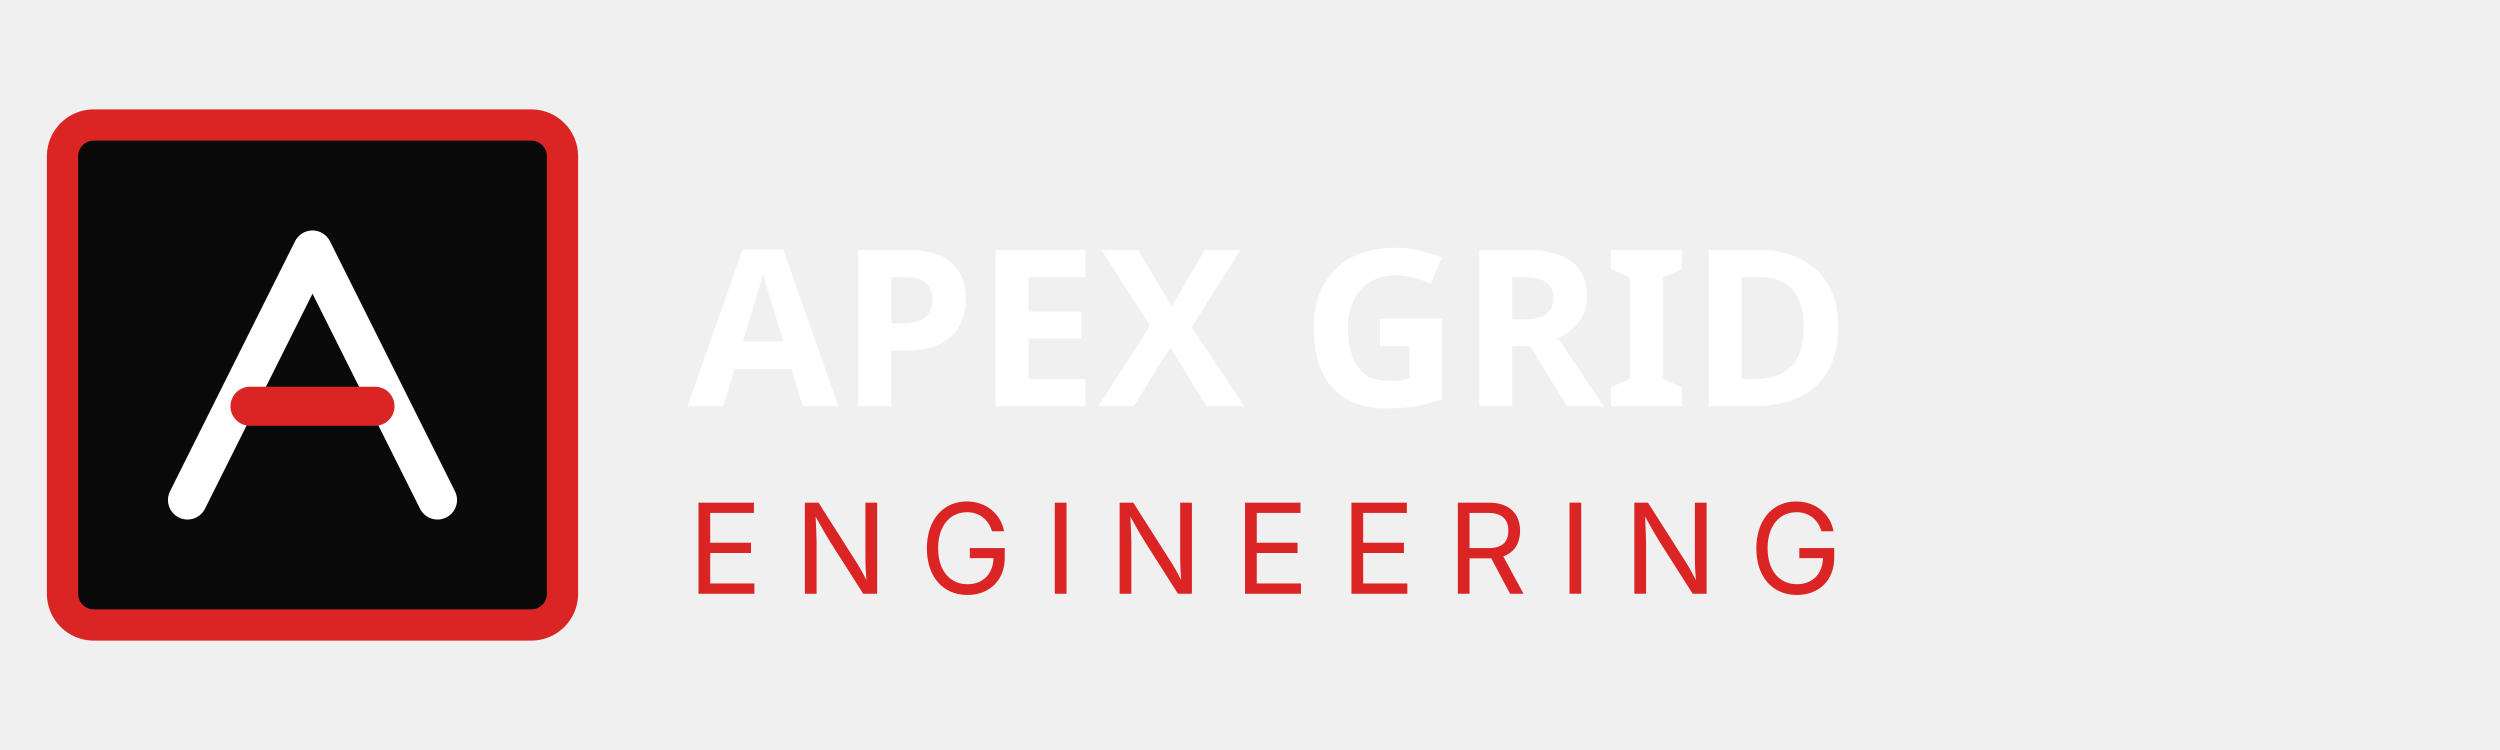
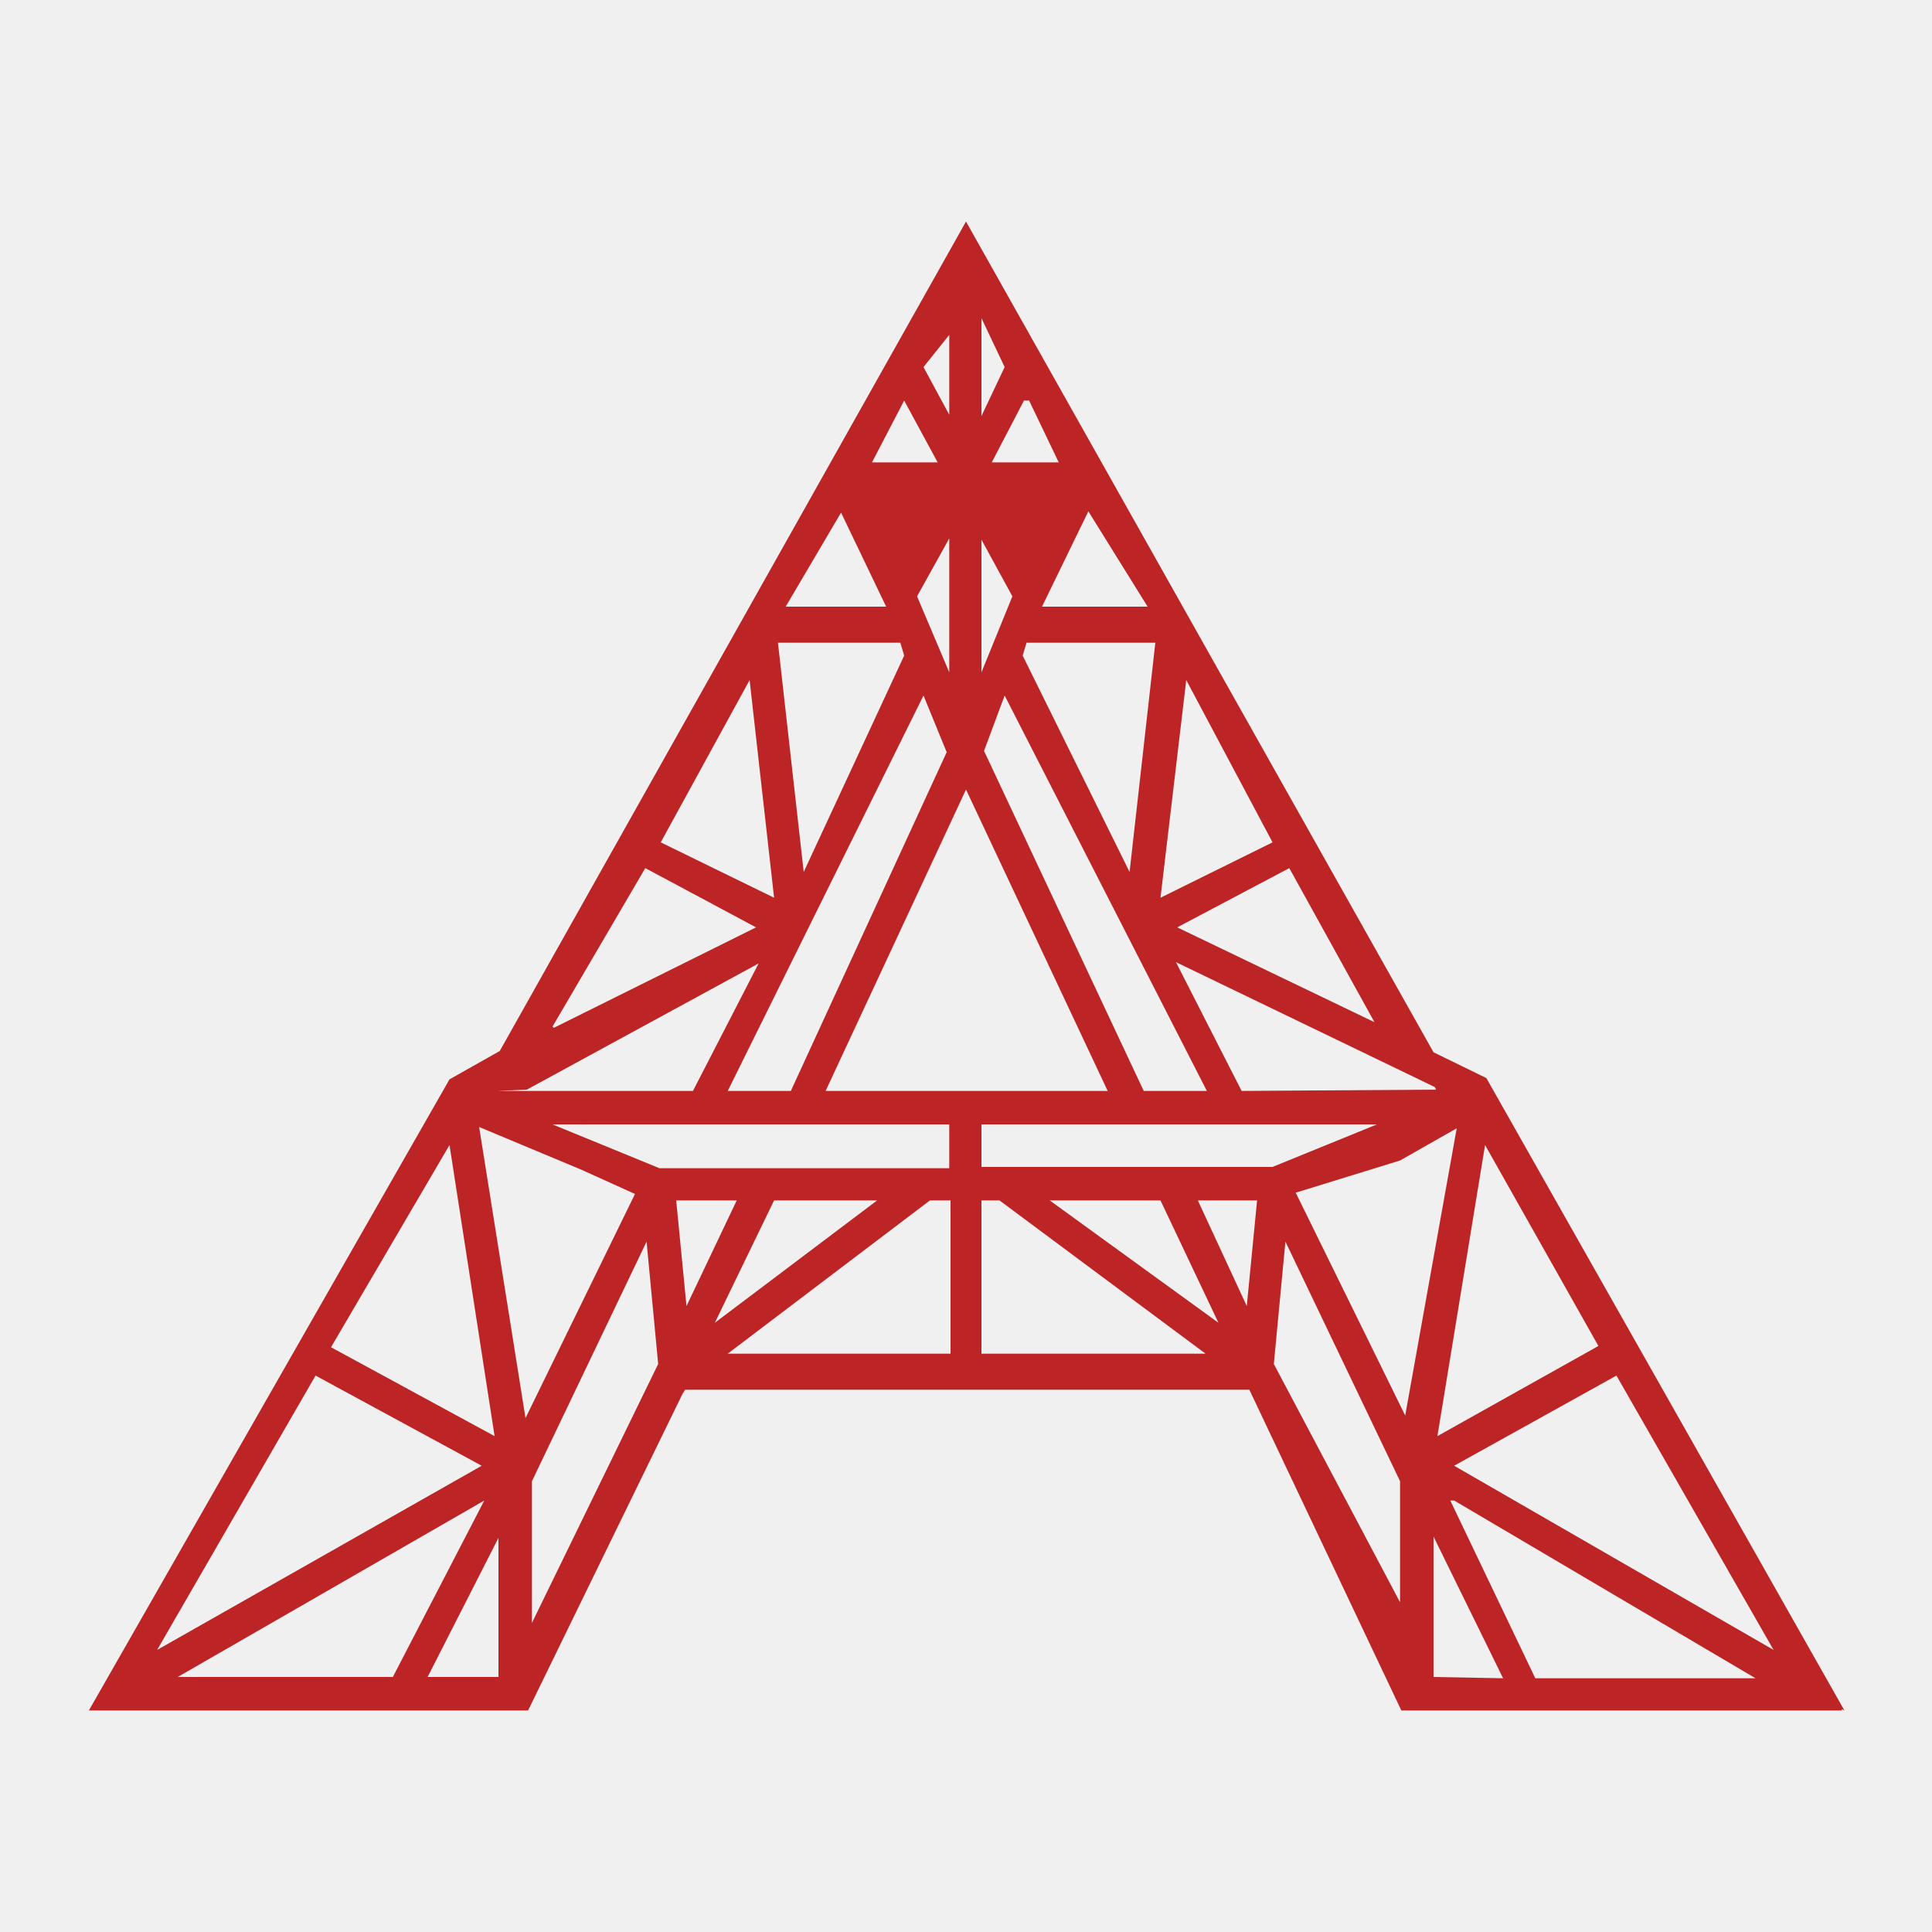
- <svg xmlns="http://www.w3.org/2000/svg" width="160" height="48" viewBox="0 0 160 48" fill="none">
-   <rect x="4" y="8" width="32" height="32" rx="2" fill="#0A0A0A" stroke="#DB2424" stroke-width="2" />
-   <path d="M12 32L20 16L28 32" stroke="#FFFFFF" stroke-width="2.5" stroke-linecap="round" stroke-linejoin="round" />
-   <line x1="16" y1="26" x2="24" y2="26" stroke="#DB2424" stroke-width="2.5" stroke-linecap="round" />
-   <text x="44" y="26" font-family="'Space Grotesk', sans-serif" font-size="14" font-weight="700" fill="#FFFFFF">APEX GRID</text>
-   <text x="44" y="38" font-family="'Inter', sans-serif" font-size="8" letter-spacing="2" fill="#DB2424">ENGINEERING</text>
+ <svg xmlns="http://www.w3.org/2000/svg" viewBox="0 0 150 150">
+   <path d="m115.4 83.7-4.1-2-36.3-64.5-36.2 64.4-3.9 2.2-28 49h34.1l12-24.6 0.2-0.3h43.8l11.8 24.9h34.2v-0.1l0.2 0.1-27.8-49.1zm-2.5 32.8 23.4 13.8h-17.1l-6.6-13.8zm-4.2-26.4 4.4-2.5-4 22.3-8.5-17.3 8.1-2.5zm-32.5 15v-11.9h1.4l16 11.9h-17.4zm-19.7 0 15.7-11.9h1.6v11.9h-17.3zm-19.3-17.6 7.9 3.3 4.2 1.9-8.5 17.4-3.6-22.6zm3.7-2.9 18-9.8-5.1 9.9h-15.2l2.3-0.1zm15.6 0.1 15.2-30.7 1.8 4.4-12.1 26.3h-4.9zm18.5-23.4 11 23.4h-21.9l10.9-23.4zm1.4-3 1.6-4.3 15.7 30.7h-4.9l-12.4-26.4zm14.9 16.4 20.1 9.7 0.1 0.2-15.1 0.1-5.1-10zm15.7 4.8-15.6-7.5 8.7-4.6 6.8 12.3 0.1-0.2zm-16.9-9.8 2-16.9 6.7 12.6-8.7 4.3zm-2.4-2-8.3-16.8 0.3-1h10l-2 17.8zm-11.5-15.5v-10.3l2.4 4.4-2.4 5.9zm-2.5 0-2.5-5.9 2.5-4.5v10.4zm-11.3 15.5-2-17.8h9.5l0.3 1-7.8 16.8zm-2.3 2-8.8-4.3 6.9-12.6 1.9 16.9zm-17.2 10 7.2-12.3 8.6 4.6-15.7 7.8-0.1-0.1zm30.8 7.6v3.4h-22.5l-8.3-3.4h30.8zm-16.5 5.9-3.9 8.2-0.8-8.2h4.7zm2.9 0h8l-12.6 9.5 4.6-9.5zm21.4 0h8.6l4.5 9.5-13.1-9.5zm11.5 0h4.6l-0.8 8.2-3.8-8.2zm5.8-2.6h-22.6v-3.3h30.7l-8.1 3.3zm-9.7-43.5h-8.2l3.6-7.4 4.6 7.4zm-9.2-16 2.3 4.8h-5.2l2.5-4.8zm-3.7-6.4 1.8 3.8-1.8 3.8v-7.6zm-2.5 0.1v7.4l-2-3.7 2-2.5v-1.2zm-3.5 6.3 2.6 4.8h-5.1l2.5-4.8zm-4.9 8.7 3.5 7.3h-7.8l4.3-7.3zm-30.4 49.1 3.5 22.6-12.7-6.9 9.2-15.7zm-10.4 17.9 12.9 7-25.2 14.3 12.3-21.3zm6 23.4h-16.7l23.8-13.7-7.1 13.7zm2.7 0 5.5-10.8v10.8h-5.5zm8.1-15.2 8.9-18.6 0.9 9.5-9.8 20.1v-11zm68.3 11.1-10.7-20.2 0.9-9.5 8.9 18.6v11.1zm1.7 4.1v-10.9l5.4 11-5.4-0.1zm12.8-25.7-12.5 7 3.7-22.6 8.8 15.6zm-11.2 9.3 12.6-7 12.2 21.3-24.8-14.3z" fill="#BC2426" />
</svg>
